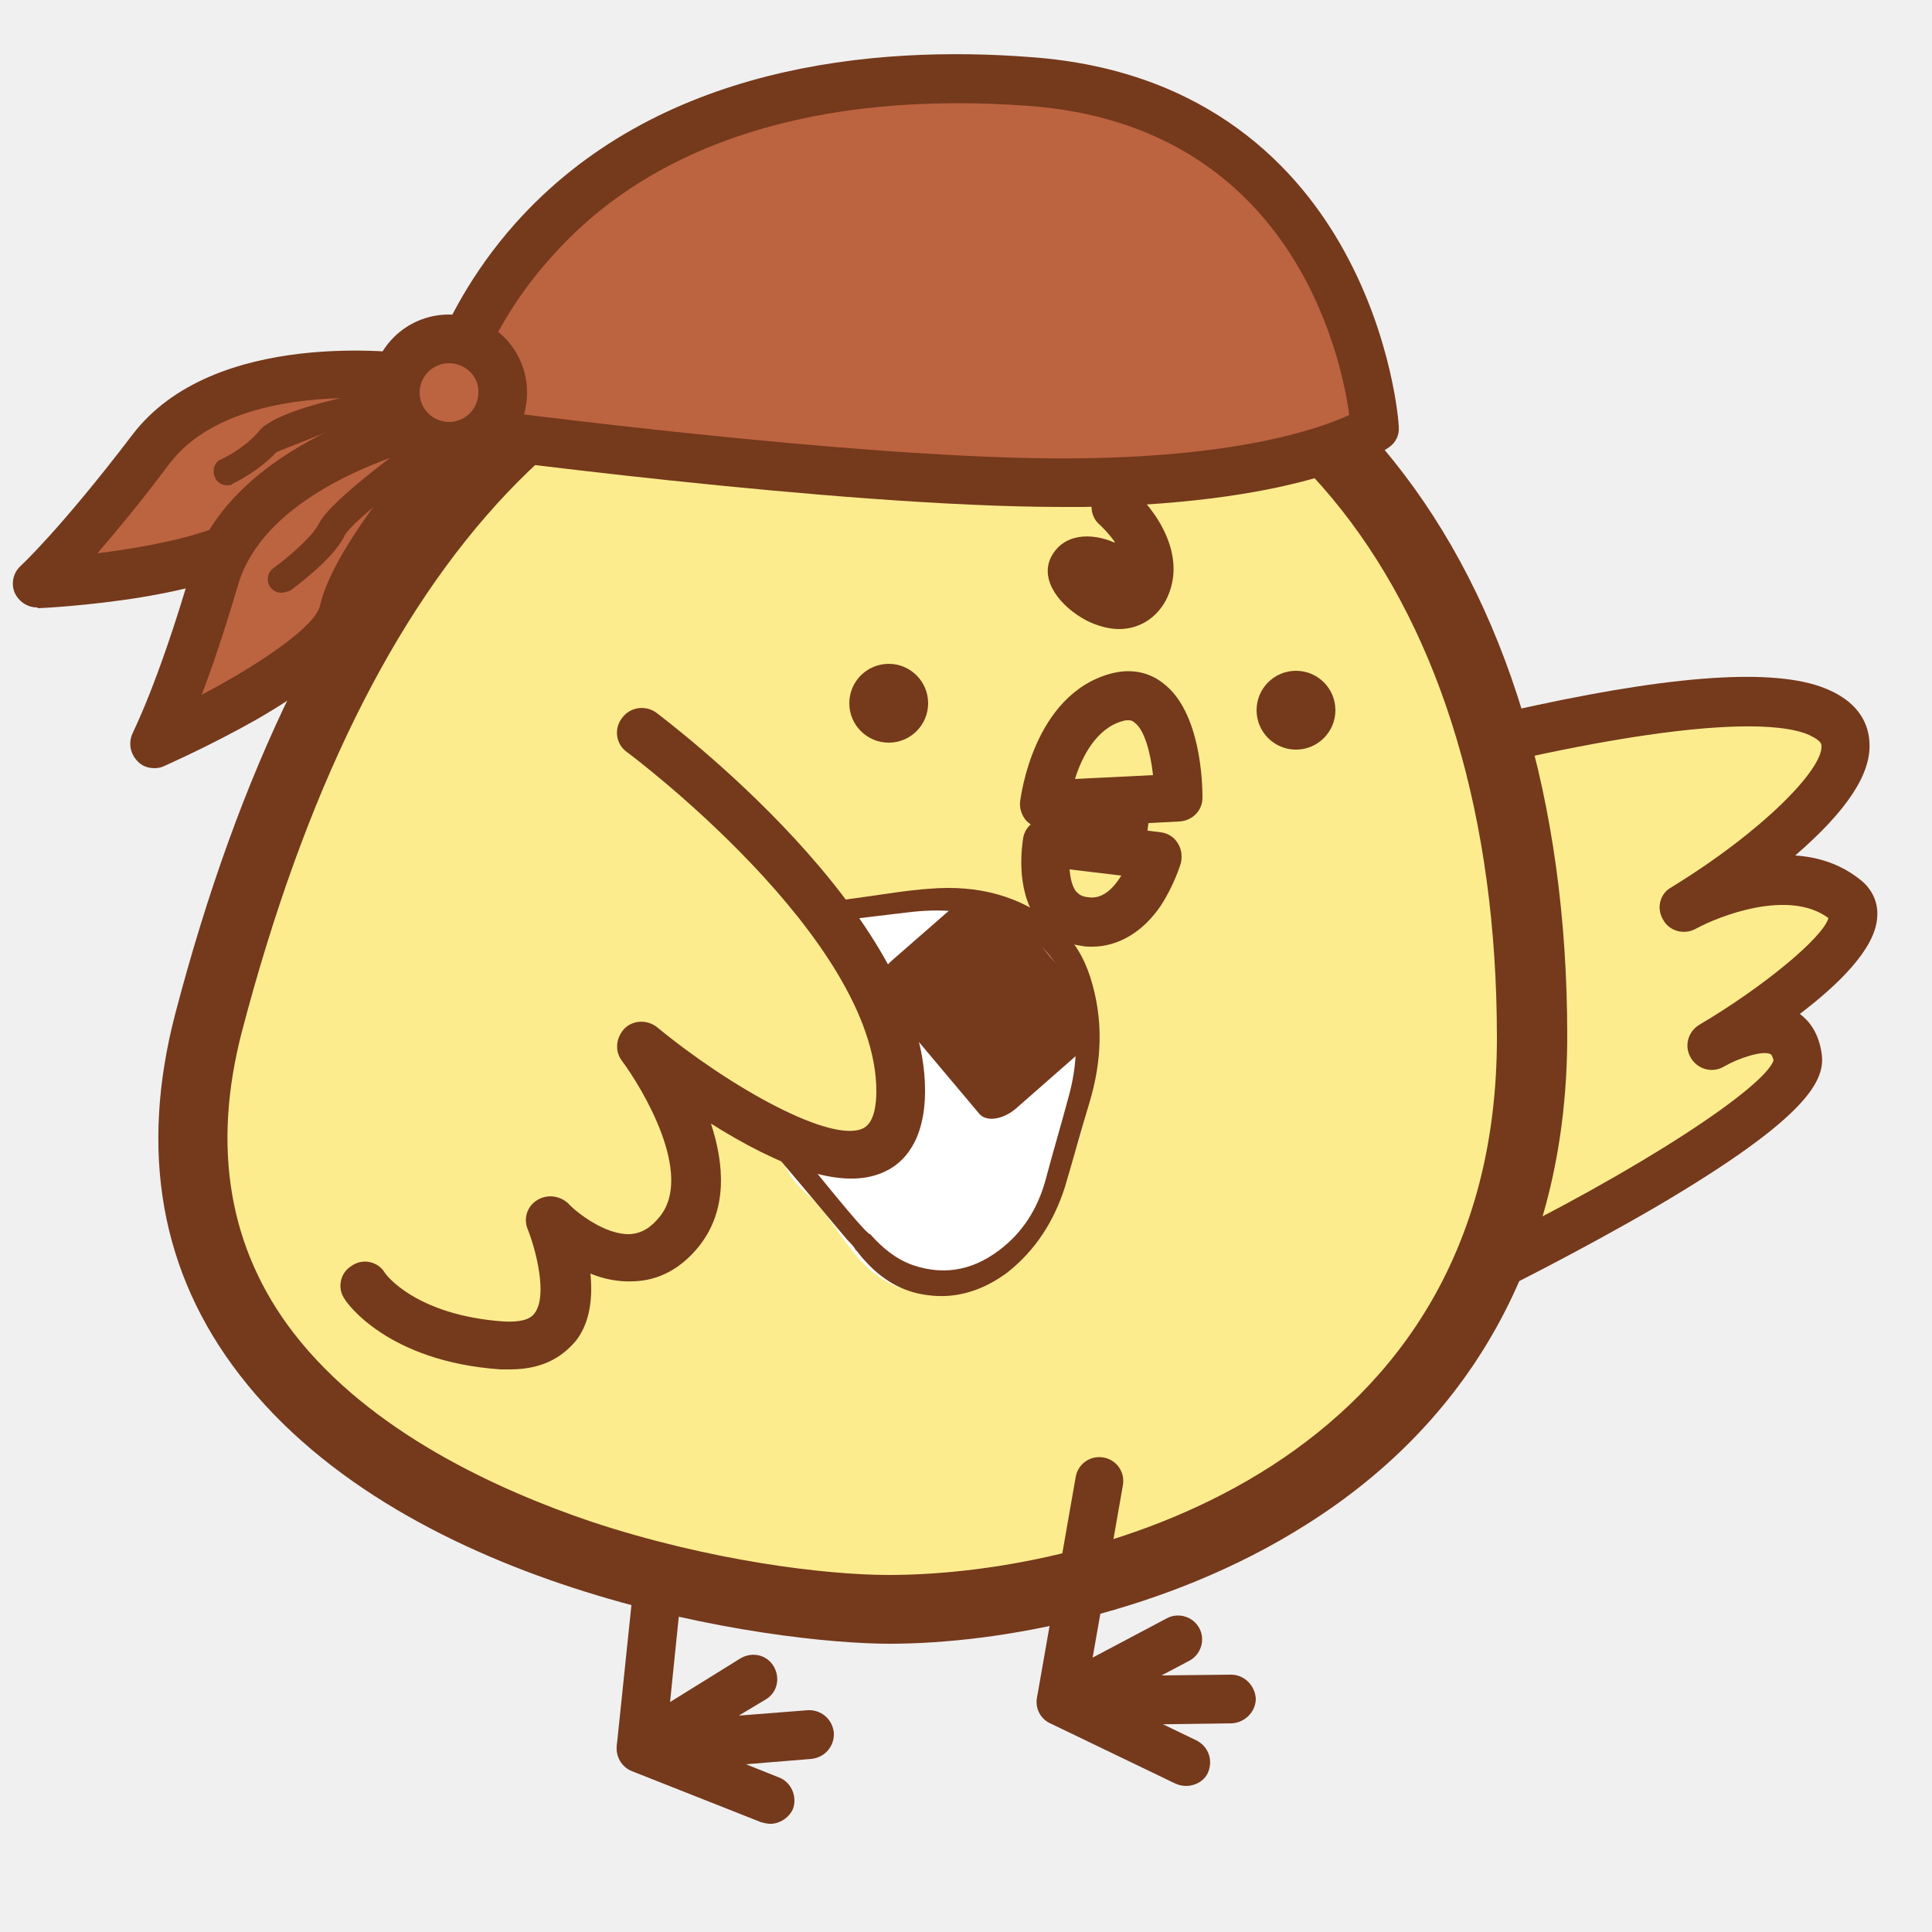
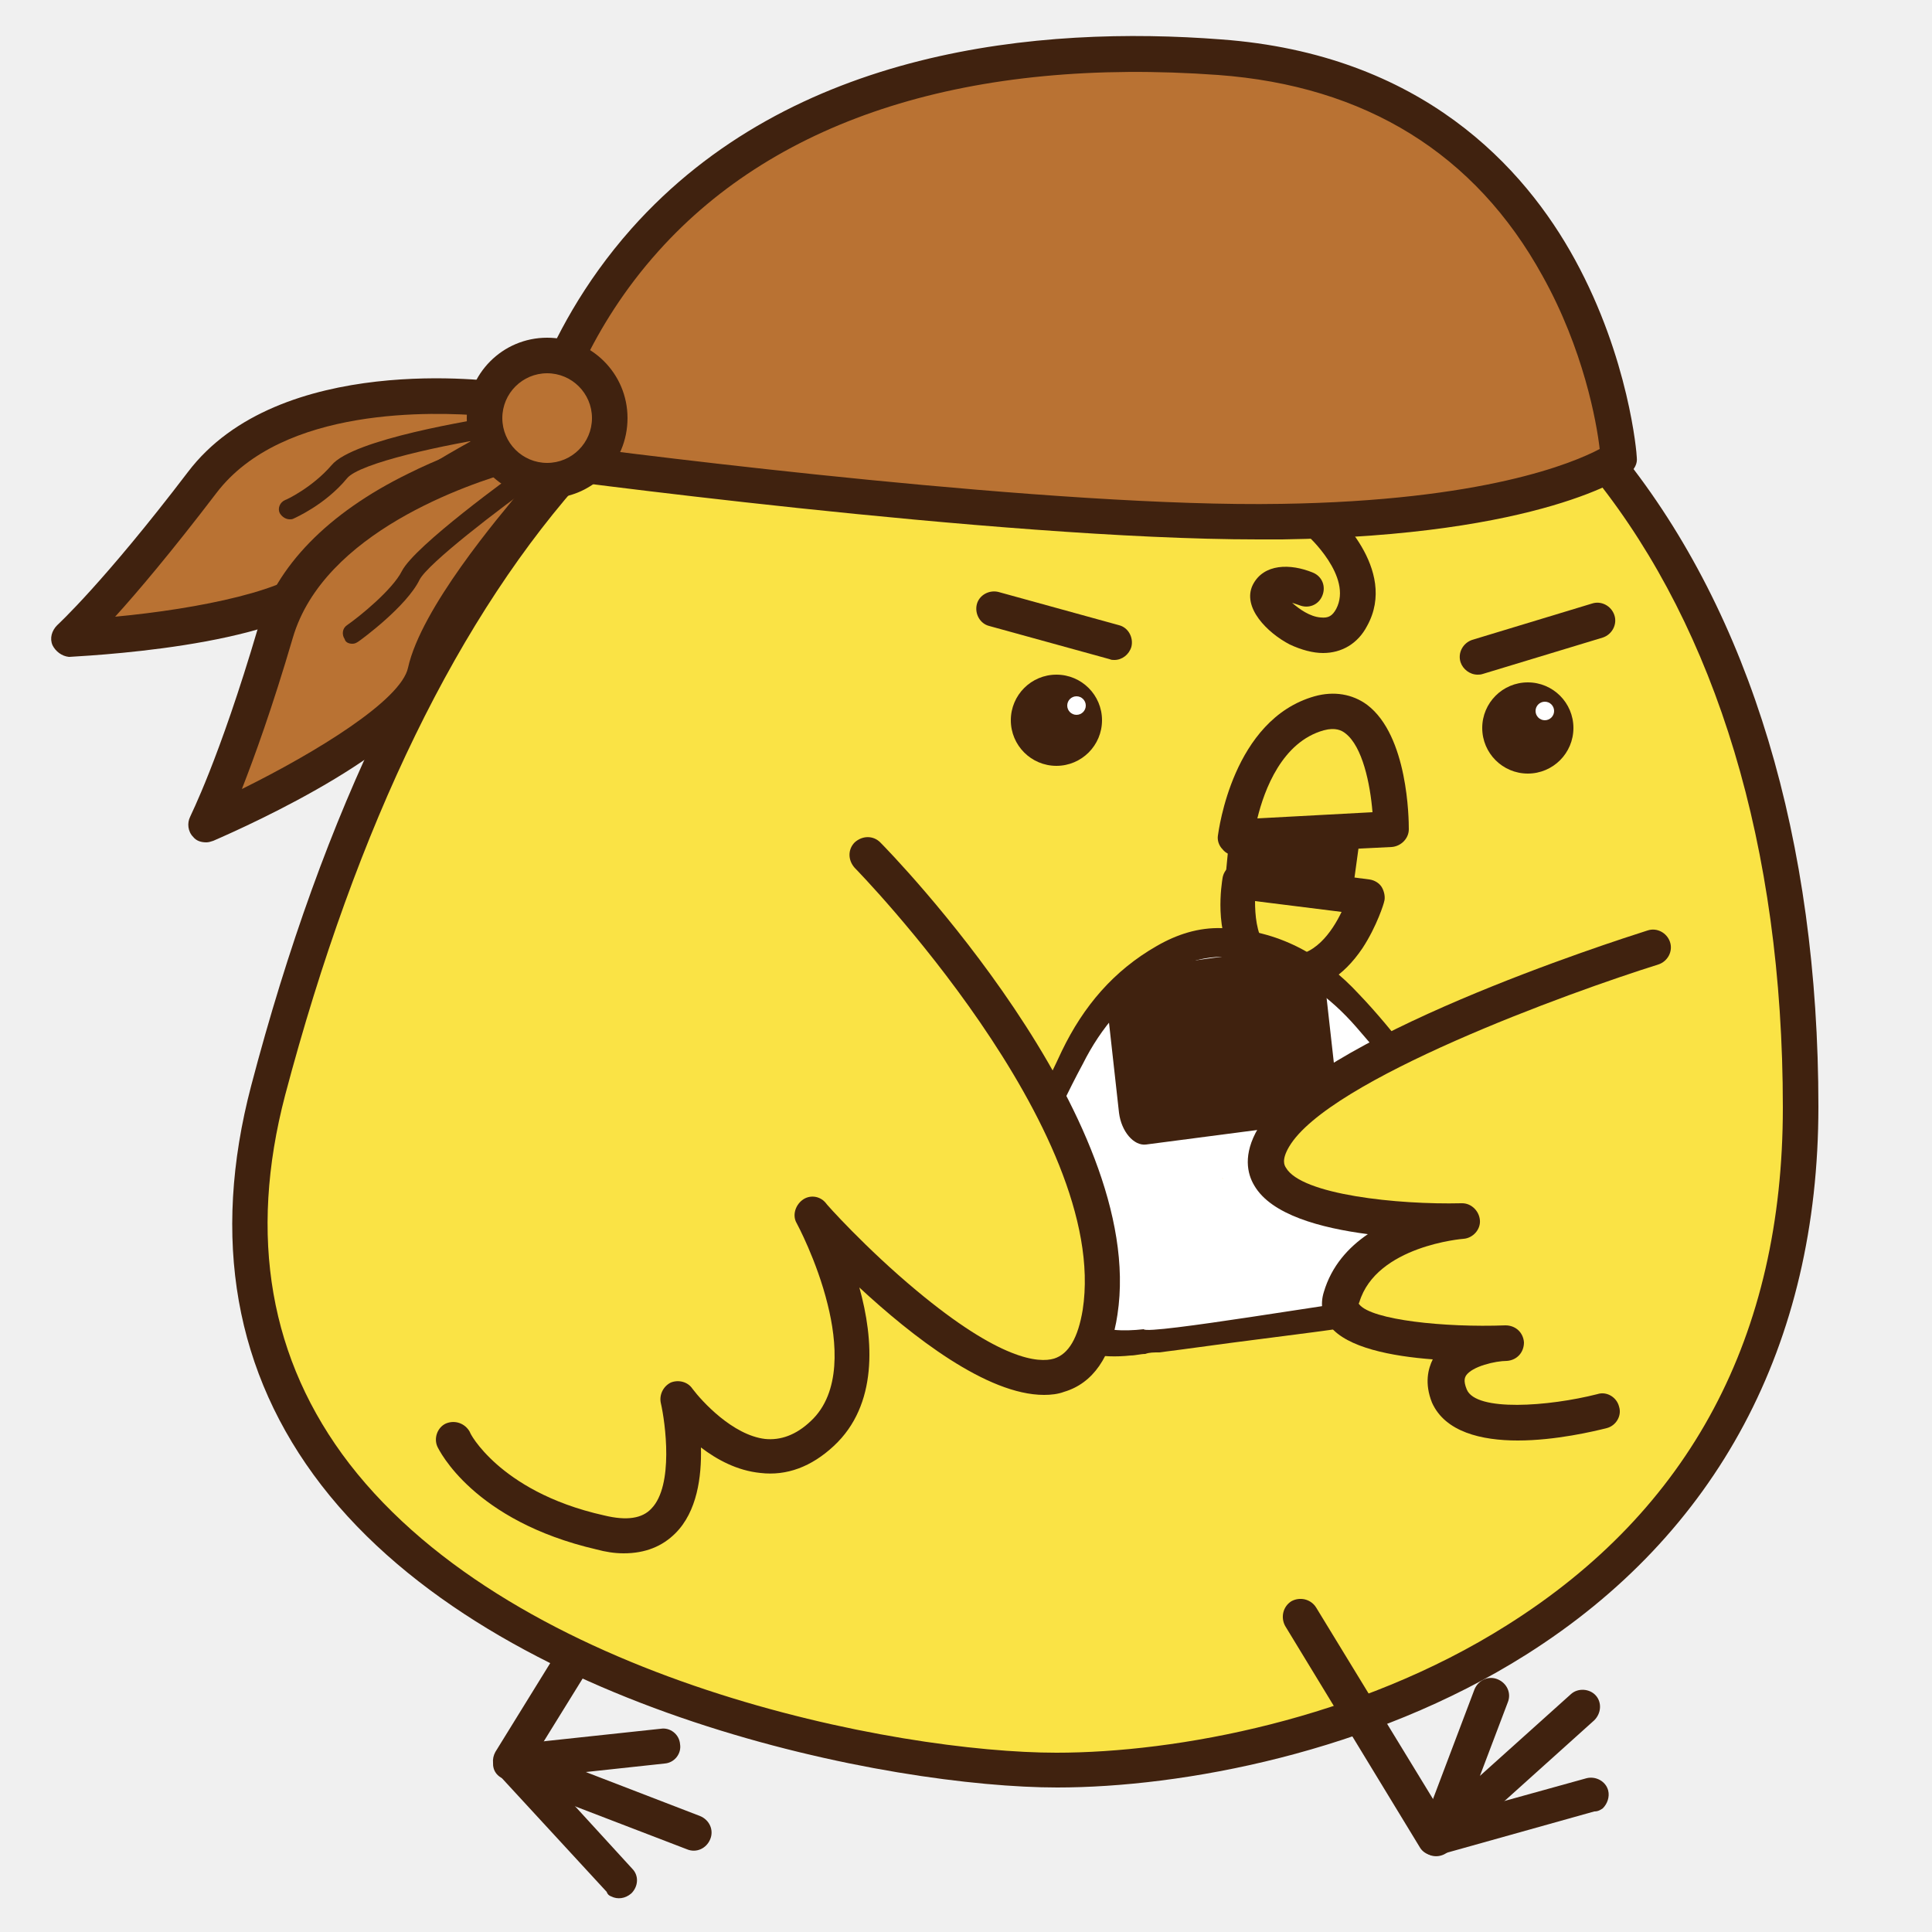
<svg xmlns="http://www.w3.org/2000/svg" version="1.1" id="圖層_1" x="0px" y="0px" viewBox="0 0 250 250" style="enable-background:new 0 0 250 250;" xml:space="preserve">
  <style type="text/css">
- 	.st0{fill:#FCEC8D;}
- 	.st1{fill:#75391C;}
- 	.st2{fill:#BC6340;}
+ 	.st0{fill:none;stroke:#40220F;stroke-width:7;stroke-linecap:round;stroke-linejoin:round;stroke-miterlimit:10;}
+ 	.st1{fill:#FAE345;stroke:#40220F;stroke-width:7;stroke-miterlimit:10;}
+ 	.st2{fill:#40220F;}
	.st3{fill:#FFFFFF;}
+ 	.st4{fill:#FAE345;stroke:#40220F;stroke-width:7;stroke-linecap:round;stroke-linejoin:round;stroke-miterlimit:10;}
+ 	.st5{fill:#B97233;stroke:#40220F;stroke-width:7;stroke-linecap:round;stroke-linejoin:round;stroke-miterlimit:10;}
+ 	.st6{fill:#B97233;stroke:#40220F;stroke-width:4;stroke-linecap:round;stroke-linejoin:round;stroke-miterlimit:10;}
+ 	.st7{fill:#FAE345;}
+ 	.st8{fill:#B97233;}
</style>
  <g>
    <g>
+       <polyline class="st0" points="653.4,327.5 658.6,378.2 629.2,389.9   " />
+       <polyline class="st0" points="620.1,375 658.6,378.2 633.1,362.4   " />
+     </g>
+     <path class="st1" d="M594.1,42.9c83.6,0,135.8,65.6,163.2,169.9c27.4,104.3-109,133.8-155.2,133.8c-46.2,0-146.5-24.7-146.5-130.4   S510.5,42.9,594.1,42.9z" />
+     <g>
+       <polyline class="st0" points="554.1,317.4 563,367.6 534.4,381.4   " />
+       <polyline class="st0" points="524.3,367.1 563,367.6 536.4,353.6   " />
+     </g>
+     <circle class="st2" cx="602.2" cy="139.9" r="9" />
+     <circle class="st2" cx="509.3" cy="141.5" r="9" />
+     <g>
+       <path class="st0" d="M536.2,161.5c0,0,0-26.7,14.2-22.8c14.2,3.9,16.5,24.4,16.5,24.4L536.2,161.5z" />
+       <path class="st0" d="M566.1,171.7l-25.2,3.1c0,0,4.7,16.5,16.5,14.9C569.3,188.2,566.1,171.7,566.1,171.7z" />
+       <polygon class="st2" points="568,162.7 568.9,170.5 543.8,172.9 542.2,161.8   " />
+     </g>
+     <line class="st0" x1="590.7" y1="124.7" x2="614.5" y2="118.1" />
+     <g>
+       <path class="st3" d="M596.4,200c-3.4-3.7-7.6-7.1-12.2-9.5c-0.1,0-0.2-0.1-0.2-0.1c-1.9-3.6-5.5-6.6-10.6-7.6l0,0    c-0.1,0-0.1,0-0.2,0c-0.3-0.1-0.6-0.1-0.9-0.2c-4.6-0.7-9.2-0.3-13.5,1.1c-1.2,0.4-2.4,0.9-3.4,1.5c-7,9.8-15.7,18.2-24.7,26.3    c-0.5,0.5-1,0.9-1.6,1.2c-0.7,1.4-1.6,2.7-2.5,3.9c-3.3,3.9-5.1,8.6-4.5,13.1c-1.8,8.2,1.2,16.9,9.7,22.2c6.4,4,13.1,3,19.7,5.2    c5.6,1.7,9.2,4.9,15.6,4.7c10-0.3,19.9,5.9,30.4,1.2c13.9-6.1,18.1-21.7,13.8-35.4c-0.8-2.7-2.2-5-3.9-6.8    c-0.6-2.4-1.3-4.8-2.2-7.1C603.1,208.9,600.1,204.1,596.4,200z M569.5,230.1C569.2,230.3,569.1,230.4,569.5,230.1L569.5,230.1z" />
+       <path class="st2" d="M609.8,222.6c-2.9-6-6-11.9-8.7-17.8c-4.3-8.8-10.2-15.8-18.7-20.7c-3.9-2.3-8.3-3.7-12.8-3.5    c-11.2,0.4-19.9,5.3-27.1,13.1c-3.5,3.6-6.6,7.7-9.8,11.6c-3.9,4.7-8.1,9.3-10.5,15.2c-2.9,7.1-3.9,14.4-1.5,22    c3,9.2,9.5,14.5,18.9,16c8,1.3,16.1,2.2,24.1,3.3l0,0c6.1,0.8,12.3,1.7,18.4,2.4c1,0,2,0.1,2.7,0.4c1,0,1.9,0.3,2.9,0.4    c5.7,0.6,11.2-0.4,16-3.8c5.4-3.8,8.4-9.3,9.6-15.6C614.5,237.5,613.1,229.9,609.8,222.6z M608.7,241.7    c-1.1,7.8-4.9,13.6-12.3,16.8c-3.7,1.5-7.5,1.7-11.7,1.3c-0.7,1.1-41.5-5.9-41.2-5.4c-4.3-0.6-8-1.8-11.2-4.3    c-7.3-5.7-9.4-13.1-8-21.8c0.9-5.5,3.4-10.1,6.9-14.3c3.9-4.7,7.9-9.3,11.8-13.8c5.2-5.9,11.5-10.5,19-12.7    c6.8-2,13.1-1.2,19.2,2.6c7,4.4,12.1,10.2,15.7,17.5c2.8,5.4,5.4,10.8,8.2,16.2C608.2,229.3,609.6,235.2,608.7,241.7z" />
+       <path class="st2" d="M584.6,223.5l-33.8-4.5c-2.4-0.4-4.1-3.7-3.7-7.6c0,0,3.2-28.5,2.3-20.6c-1,7.9,5.2-6.1,5.3-6.2    c0-0.2,33.8,4.5,33.8,4.5c3.7,7.4,4.1,3.7,3.7,7.6l-2.3,20.6C589.3,221,587,223.8,584.6,223.5z" />
+     </g>
+     <path class="st4" d="M484.6,184.6c0,0,64.5,20.2,74.7,37.4c10.5,17.6-37,16.5-37,16.5s19.5,1.4,23.6,15c3.1,10.5-32.3,9-32.3,9   s14.9,0.7,11,10.5c-3.9,9.7-29.9,3-29.9,3" />
+     <path class="st4" d="M639.3,166.6c0,0-51.6,52.4-45.8,90s56.8-19.4,56.8-19.4s-16.3,30-2,43.1s28.6-7,28.6-7s-7.7,31.7,15.3,26.5   c22.9-5.2,29-18.2,29-18.2" />
+     <g>
+       <path class="st5" d="M711.5,77c0,0,41.9-6.1,58.9,16.3c17,22.4,26.1,30.6,26.1,30.6s-43.7-2.1-50.9-13.1    c-7.2-11.1-34.1-24.8-34.1-24.8L711.5,77z" />
+       <path class="st6" d="M711.4,82c0,0,27.8,4.2,31.8,9.1c4.1,4.9,9.8,7.4,9.8,7.4" />
+       <path class="st5" d="M706.5,86.7c0,0,41.4,9,49.4,36c8,27,13.7,37.8,13.7,37.8s-40.2-17.4-43-30.3S703.3,95,703.3,95L706.5,86.7z" />
+       <path class="st6" d="M704.9,90.9c0,0,22,15.7,24.5,20.6s11.4,11.4,11.4,11.4" />
+       <path class="st5" d="M491.5,88.5c0,0,15.7,11.6,66.4,12.4c50.6,0.8,147.5-12.4,147.5-12.4S691.8,0.4,570.1,9.4    C496.6,14.8,491.5,88.5,491.5,88.5z" />
+       <circle class="st5" cx="702.4" cy="80.5" r="12.3" />
+     </g>
+     <path class="st0" d="M550.5,100.8c0,0-11.4,9.9-6.5,18.9c4.9,9,18-1.6,16.3-4.9c-1.6-3.3-7.4-0.8-7.4-0.8" />
+     <line class="st0" x1="495.7" y1="120.3" x2="519.2" y2="127.4" />
+   </g>
+   <circle class="st3" cx="506" cy="138.5" r="1.5" />
+   <circle class="st3" cx="598.2" cy="136.7" r="1.5" />
+   <g>
+     <g>
      <g>
-         <g>
-           <path class="st0" d="M173,101.4c0,0,49.3-14.9,62.5-9c13.5,6.1-17.5,25.2-17.5,25.2s13.1-7.3,20.9-1c6,4.9-17.3,18.8-17.3,18.8      s9.9-5.8,11.1,1.6c1.2,7.4-40.6,27.8-40.6,27.8" />
-           <path class="st1" d="M192.1,167.9c-1.2,0-2.3-0.6-2.8-1.8c-0.8-1.6-0.1-3.4,1.4-4.2c22-10.7,37.7-21.3,38.8-24.7      c-0.1-0.3-0.2-0.7-0.4-0.8c-1-0.5-4.1,0.5-6,1.6c-1.5,0.9-3.4,0.4-4.3-1.1c-0.9-1.5-0.4-3.4,1.1-4.3c8.3-4.9,16-11.3,16.7-13.8      c-5.1-3.8-14.1-0.3-17.2,1.4c-1.5,0.8-3.4,0.3-4.2-1.2c-0.9-1.5-0.4-3.4,1.1-4.2c11.9-7.3,19.6-15.3,19.4-18.3      c0-0.5-0.6-0.9-1.6-1.4c-2.7-1.2-10.8-2.5-34.2,2.4c-13.7,2.9-26,6.6-26.1,6.6c-1.7,0.5-3.4-0.4-3.9-2.1      c-0.5-1.7,0.4-3.4,2.1-3.9c0.1,0,12.6-3.8,26.6-6.8c19.5-4.2,32-4.8,38.1-2c4.1,1.8,5.1,4.7,5.2,6.7c0.3,4.1-2.9,8.9-9.6,14.7      c3,0.2,5.9,1.1,8.5,3.2c1.5,1.2,2.3,3,2.1,4.9c-0.3,4-5,8.6-10,12.4c1.2,0.9,2.4,2.4,2.8,5c0.6,3.5-1.6,8.3-21.3,19.9      c-10.3,6-20.8,11.2-20.9,11.2C193,167.8,192.6,167.9,192.1,167.9z M229.6,137.2L229.6,137.2L229.6,137.2z" />
-         </g>
-         <g>
-           <path class="st1" d="M99.7,236c-0.4,0-0.8-0.1-1.2-0.2l-16.7-6.6c-1.3-0.5-2.1-1.8-2-3.2l3-28.8c0.2-1.7,1.7-3,3.4-2.8      c1.7,0.2,3,1.7,2.8,3.4l-2.7,26.4l14.5,5.8c1.6,0.6,2.4,2.5,1.8,4.1C102.1,235.2,100.9,236,99.7,236z" />
-           <path class="st1" d="M83,229.3c-1.3,0-2.5-0.9-3-2.1c-0.5-1.4,0.1-2.9,1.3-3.6l14.5-9c1.5-0.9,3.4-0.5,4.3,1      c0.9,1.5,0.5,3.4-1,4.3l-3.5,2.1l8.9-0.7c1.7-0.1,3.2,1.1,3.4,2.9c0.1,1.7-1.1,3.2-2.9,3.4l-21.9,1.8      C83.2,229.3,83.1,229.3,83,229.3z" />
-         </g>
-         <g>
-           <path class="st0" d="M119.6,35.9c-47.4,0-77.1,37.2-92.6,96.4s61.9,75.9,88.1,75.9s83.1-14,83.1-74S167.1,35.9,119.6,35.9z" />
-           <path class="st1" d="M115.1,212.7c-14.9,0-62.2-6.4-84.1-34.8c-10.2-13.2-13-28.9-8.3-46.8c8.2-31.3,20.1-55.6,35.4-72.3      c16.7-18.2,37.4-27.5,61.6-27.5c24.7,0,45.7,9.8,60.6,28.3c14.7,18.3,22.5,44.1,22.5,74.4c0,27.5-11.7,49.4-33.8,63.3      C151,208.7,129.4,212.7,115.1,212.7z M119.6,40.4c-42.4,0-72.1,31.3-88.3,93.1c-3.9,15-1.7,28.1,6.7,39      c9.9,12.8,26.4,20.3,38.5,24.4c15.4,5.1,30.4,6.9,38.5,6.9c27.2,0,78.7-14.5,78.7-69.5C193.7,77.2,164.7,40.4,119.6,40.4z" />
-         </g>
-         <g>
-           <path class="st1" d="M153.5,231.1c-0.5,0-0.9-0.1-1.4-0.3l-16.2-7.8c-1.3-0.6-2-2-1.7-3.4l5-28.5c0.3-1.7,1.9-2.8,3.6-2.5      c1.7,0.3,2.8,1.9,2.5,3.6l-4.6,26.2l14.1,6.8c1.6,0.8,2.2,2.6,1.5,4.2C155.8,230.5,154.6,231.1,153.5,231.1z" />
-           <path class="st1" d="M137.3,223.3c-1.4,0-2.7-1-3-2.4c-0.4-1.4,0.3-2.9,1.6-3.5l15.1-8c1.5-0.8,3.4-0.2,4.2,1.3      c0.8,1.5,0.2,3.4-1.3,4.2l-3.6,1.9l9-0.1c1.7,0,3.1,1.4,3.2,3.1c0,1.7-1.4,3.1-3.1,3.2L137.3,223.3      C137.3,223.3,137.3,223.3,137.3,223.3z" />
-         </g>
-         <circle class="st1" cx="115" cy="91" r="5.1" />
-         <circle class="st1" cx="167.7" cy="91.9" r="5.1" />
-         <g>
-           <path class="st1" d="M135.1,107.2c-0.9,0-1.7-0.4-2.3-1c-0.6-0.7-0.9-1.6-0.8-2.5c0.1-0.6,1.7-13.7,11.6-16.5      c3.2-0.9,5.5,0.1,6.9,1.2c4.9,3.7,5.1,13,5.1,14.8c0,1.7-1.3,3-3,3.1l-17.4,0.9C135.2,107.2,135.1,107.2,135.1,107.2z       M152.5,103.2L152.5,103.2L152.5,103.2z M152.5,103.2L152.5,103.2L152.5,103.2z M146,93.2c-0.2,0-0.4,0-0.7,0.1      c-3.4,0.9-5.3,4.6-6.2,7.5l10.1-0.5c-0.3-2.8-1.1-5.9-2.4-6.8C146.6,93.3,146.4,93.2,146,93.2z" />
-           <path class="st1" d="M141.3,122.5c-0.4,0-0.9,0-1.3-0.1c-2.4-0.3-4.5-1.5-5.8-3.4c-2.9-4-1.9-9.9-1.8-10.6      c0.3-1.6,1.8-2.7,3.5-2.5l14.3,1.8c0.9,0.1,1.7,0.6,2.2,1.4c0.5,0.8,0.6,1.7,0.4,2.6c-0.1,0.3-0.9,2.9-2.6,5.5      C147.9,120.6,144.7,122.5,141.3,122.5z M138.4,112.5c0.1,1.1,0.3,2.1,0.8,2.8c0.3,0.3,0.6,0.7,1.6,0.8c1.9,0.3,3.3-1.2,4.3-2.8      L138.4,112.5z" />
-           <polygon class="st1" points="134.4,103.9 133.9,108.3 148.2,109.7 149,103.4     " />
-         </g>
-         <g>
-           <g>
-             <path class="st2" d="M53,48.8c0,0-23.8-3.5-33.4,9.3S4.8,75.4,4.8,75.4s24.8-1.2,28.9-7.5S53,53.9,53,53.9L53,48.8z" />
-             <path class="st1" d="M4.8,78.6c-1.3,0-2.4-0.8-2.9-1.9c-0.5-1.2-0.2-2.6,0.8-3.5c0,0,5.1-4.7,14.4-16.9       c10.6-14,35.3-10.6,36.4-10.5c1.5,0.2,2.7,1.5,2.7,3.1l0,5.1c0,1.2-0.7,2.3-1.7,2.8c-4,2.1-15.2,8.4-18.2,13       c-1.4,2.2-4.8,5.3-18.1,7.5c-6.8,1.1-13,1.4-13.3,1.4C4.9,78.6,4.8,78.6,4.8,78.6z M45.7,51.5c-7.2,0-18.2,1.3-23.7,8.4       c-3.8,5.1-7,8.9-9.4,11.7c8.8-1.1,16.9-3.1,18.4-5.3c3.7-5.7,14.5-11.9,18.8-14.3l0-0.3C48.8,51.6,47.4,51.5,45.7,51.5z" />
-           </g>
-           <g>
-             <path class="st1" d="M53,51.7c0,0-15.7,2.4-18.1,5.2S29.4,61,29.4,61" />
-             <path class="st1" d="M29.4,62.8c-0.7,0-1.4-0.4-1.6-1.1c-0.4-0.9,0-2,0.9-2.3c0,0,2.9-1.3,4.9-3.7c0.6-0.8,3.9-3.5,19.2-5.8       c1-0.2,1.9,0.5,2,1.5c0.1,1-0.5,1.9-1.5,2c-7.3,1.1-15.8,3.2-17,4.5c-2.6,3.1-6.1,4.6-6.2,4.7C29.9,62.8,29.6,62.8,29.4,62.8z" />
-           </g>
-           <g>
-             <path class="st2" d="M55.8,54.3c0,0-23.5,5.1-28,20.4S20,96.3,20,96.3s22.8-9.9,24.4-17.2c1.6-7.3,13.2-20,13.2-20L55.8,54.3z" />
-             <path class="st1" d="M20,99.4c-0.9,0-1.7-0.3-2.3-1c-0.9-1-1.1-2.4-0.5-3.6c0-0.1,3.2-6.2,7.5-20.9c5-16.9,29.3-22.4,30.4-22.6       c1.5-0.3,3,0.5,3.6,1.9l1.8,4.7c0.4,1.1,0.2,2.4-0.6,3.2c-3.1,3.4-11.2,13.3-12.4,18.6c-0.6,2.5-2.7,6.7-14.3,13.4       c-6,3.4-11.7,5.9-11.9,6C20.9,99.3,20.5,99.4,20,99.4z M53.9,58.1c-5.9,1.8-20,7-23.1,17.6c-1.8,6.1-3.4,10.8-4.7,14.2       c7.8-4.1,14.7-8.9,15.3-11.5c1.5-6.6,9.4-16.2,12.6-20L53.9,58.1z" />
-           </g>
-           <g>
-             <path class="st1" d="M56.7,56.8c0,0-12.5,8.9-13.9,11.7c-1.4,2.8-6.5,6.5-6.5,6.5" />
-             <path class="st1" d="M36.4,76.7c-0.6,0-1.1-0.3-1.4-0.7c-0.6-0.8-0.4-1.9,0.4-2.5c1.8-1.3,5.1-4.1,5.9-5.8       c1.5-3,11.4-10.2,14.5-12.3c0.8-0.6,1.9-0.4,2.5,0.4c0.6,0.8,0.4,1.9-0.4,2.5c-5.8,4.1-12.6,9.5-13.3,11       c-1.5,3.1-6.5,6.7-7,7.1C37.1,76.6,36.7,76.7,36.4,76.7z" />
-           </g>
-           <g>
-             <path class="st2" d="M177.9,55.4c0,0-8.9,6.6-37.7,7c-28.7,0.5-83.7-7-83.7-7s7.7-50,76.7-44.9C175,13.6,177.9,55.4,177.9,55.4       z" />
-             <path class="st1" d="M137.5,65.6c-29.2,0-79.2-6.8-81.4-7.1c-0.8-0.1-1.6-0.6-2.1-1.2c-0.5-0.7-0.7-1.5-0.6-2.3       c0.1-0.5,2.2-13.6,13.2-26C84.9,8.4,113.1,5.8,133.5,7.4c23,1.7,34.7,14.6,40.5,25.2c6.2,11.3,7,22.1,7,22.6       c0.1,1.1-0.4,2.1-1.3,2.7c-0.4,0.3-10.1,7.2-39.5,7.7C139.4,65.6,138.4,65.6,137.5,65.6z M60.4,52.7c12.4,1.6,55.7,7,79.8,6.6       c20.9-0.3,30.9-4,34.4-5.6c-1.1-8-7.6-37.5-41.5-40c-27.2-2-48.6,4.7-61.7,19.5C64.6,40.7,61.6,48.5,60.4,52.7z" />
-           </g>
-           <g>
-             <circle class="st2" cx="58.1" cy="50.8" r="7" />
-             <path class="st1" d="M58.1,60.9c-5.6,0-10.1-4.5-10.1-10.1s4.5-10.1,10.1-10.1c5.6,0,10.1,4.5,10.1,10.1S63.7,60.9,58.1,60.9z        M58.1,47c-2.1,0-3.8,1.7-3.8,3.8c0,2.1,1.7,3.8,3.8,3.8c2.1,0,3.8-1.7,3.8-3.8C62,48.7,60.2,47,58.1,47z" />
-           </g>
-         </g>
-         <path class="st1" d="M144.8,81.4c-1.3,0-2.8-0.4-4.2-1.1c-3.4-1.8-6.1-5.2-4.6-8.2c1.6-3.1,5.2-3.2,8.2-1.9c0,0,0.1,0,0.1,0     c-0.9-1.3-1.9-2.2-2-2.3c-1.3-1.1-1.4-3.1-0.3-4.4c1.1-1.3,3.1-1.4,4.4-0.3c3.1,2.7,7.5,8.8,4.4,14.6     C149.5,80.1,147.3,81.4,144.8,81.4z" />
+         <path class="st2" d="M79.1,245.4c0.8,0.4,1.8,0.3,2.6-0.4c0.9-0.9,1-2.3,0.1-3.2l-12.9-14.1l16.7-27c0.7-1.1,0.3-2.5-0.7-3.2     c-1.1-0.7-2.5-0.3-3.2,0.7l-17.6,28.5c-0.5,0.9-0.4,2,0.3,2.8l14.1,15.3C78.6,245.1,78.8,245.3,79.1,245.4z" />
+       </g>
+       <g>
+         <path class="st2" d="M65,230.1c0.1,0,0.1,0.1,0.2,0.1l23.7,9.1c1.2,0.5,2.5-0.1,3-1.3c0.5-1.2-0.1-2.5-1.3-3l-14.8-5.7l10.2-1.1     c1.3-0.1,2.2-1.3,2-2.5c-0.1-1.3-1.3-2.2-2.5-2l-19.6,2.1c-1.1,0.1-1.9,0.9-2,2C63.6,228.7,64.1,229.7,65,230.1z" />
      </g>
    </g>
    <g>
-       <path class="st3" d="M104.4,135.6c2.8-0.3,5.3-0.8,7.9-1.7c2-0.7,4.2-2,6.4-2c1.8,0-0.6-0.4,0.2,0c1.1,0.5,2,1.9,3.1,2.6    c2.3,1.4,5.3,1.4,6.6,1.6c-1.3-0.7-2.5-1.5-3.8-2.2c0.2,0.2,0.4,0.4,0.6,0.6c8.2,7.4,18.9-3.7,12-12c-1.7-2.1-3.8-3.7-6.2-4.8    c-6.6-3.1-14.3,2-12.5,9.6c1.1,4.5,5.3,7.5,4.9,12.5c-0.2,2.2-1.2,3.7-2.3,5.5c-1.8,3-2.9,5.8-2.9,9.3c0.1,9.7,13.8,11.4,16.7,2.3    c0.1-0.3,0.2-0.7,0.3-1c-0.7,1.3-1.5,2.5-2.2,3.8c0,0-0.1,0.1-0.1,0.1c-3.9-3.9-7.8-7.8-11.6-11.6c-0.2,0.4-1.2,2-1.2,2.2    c0.1,0.9-2.2-1.8,0.7,0.1c0.2,0.1,2.7-0.5,2.2,0.7c0.1-0.3-1.3-2-1.4-2.2c-1-1.7-2.1-3.4-3.4-4.9c-1.3-1.4-2.9-2.4-4.1-3.8    c0.7,1.3,1.5,2.5,2.2,3.8c-1.1-3-1.9-5.7-3.8-8.3c-0.8-1.1-1.7-2.4-2.7-3.3c-1.3-1.1-0.1-1.1-0.6,0.2c-0.7,1.3-1.5,2.5-2.2,3.8    c-1,1.1-3.6,0.3-1,1c1.1,0.3,2.3,0.4,3.4,0.5c1.1,0.2,2.1,0.3,3.2,0.5c0.2,0,3.9,0.9,2.8,0.3c-1-1-2-2-3-3    c-1.3-2.5-0.3,0.6-0.3,1.8c0.1,1.4,0.1,2.7,0.1,4.1c0.4-1.4,0.8-2.9,1.2-4.3c-0.1,0.3-0.3,0.6-0.4,0.9c1-1,2-2,3-3    c-0.3,0.1-0.5,0.3-0.8,0.4c1.4-0.4,2.9-0.8,4.3-1.2c-0.3,0-0.6-0.1-0.9-0.1c1.4,0.4,2.9,0.8,4.3,1.2c-0.4,0-0.8-0.2-1-0.5    c-1.6-1.9-1.8-0.8-0.4,3.3c-1,1-2,2-3,3c-0.9,0.6-2.2-0.1,0,0.5c1.1,0.3,2.4,0.3,3.5,0.3c10.9,0,11-17,0-17c-4,0-7.4-1.1-11.1,1    c-4.1,2.2-6.2,6.6-5.9,11.2c0.4,7.4,9.2,16.1,17,13.9c4.9-1.3,7.3-5.7,7.5-10.5c0.1-3.9,0.1-9.2-1.8-12.8    c-1.8-3.5-4.9-4.9-8.6-5.5c-4.2-0.7-8.7-1.7-13-1.9c-8.9-0.4-15.8,6.8-13.3,15.7c1.2,4.2,4.4,6.4,6.4,9.9c1.7,2.9,2,5.7,4.8,8.1    c4.4,3.8,6.2,10.3,12.5,12.4c8.3,2.8,16.2-2.2,19.7-9.7c3.7-7.8-3.7-15.5-11.6-11.6c-3,1.5-4.8,4.1-5.8,7.3    c5.6,0.8,11.1,1.5,16.7,2.3c0,1.2,1-1.3,1.4-1.9c0.8-1.4,1.5-2.9,2.1-4.4c1.1-3,1.7-6.2,1.7-9.4c0-2.9-0.5-6-1.5-8.8    c-0.6-1.5-1.2-3-2-4.4c-0.5-0.9-1.7-1.9-1.9-2.9c-4.2,3.2-8.3,6.4-12.5,9.6c1.5,0.7,1.7,0.9,2.8,2.2c4-4,8-8,12-12    c-1.5-1.4-2.8-2.3-4.8-2.8c-0.9-0.1-1.8-0.2-2.7-0.4c-1.4,0-1.4,0.1-0.1,0.3c1.3,0.5,1.3,0.3,0.1-0.6c-0.9-0.7-1.8-1.4-2.8-2    c-1.3-0.8-2.9-1.3-4.4-1.6c-3.2-0.7-6.6-0.5-9.7,0.3c-2.9,0.7-5.8,2.6-8.8,3c-4.6,0.6-8.5,3.5-8.5,8.5    C95.9,131.3,99.8,136.2,104.4,135.6L104.4,135.6z" />
-       <path class="st1" d="M137.8,153.6c1.1-3.7,2.1-7.4,3.2-11c1.6-5.4,1.8-10.7,0.1-16.1c-0.8-2.5-2.1-4.8-4.1-6.5    c-4.9-4.2-10.6-5.5-16.7-5c-2.9,0.2-5.8,0.7-8.7,1.1c-3.5,0.5-7.1,0.8-10.4,2.4c-4,1.9-7.3,4.6-9.2,8.8c-2.3,5.1-1.6,9.9,1.8,14.2    c2.9,3.7,6,7.2,9,10.8c0,0,0,0,0,0c2.3,2.7,4.6,5.5,6.9,8.2c0.4,0.4,0.8,0.8,1,1.2c0.4,0.4,0.7,0.9,1.1,1.3    c2.2,2.5,4.9,4.2,8.3,4.6c3.8,0.5,7.2-0.7,10.2-2.9C134,161.8,136.4,158,137.8,153.6z M129.9,161.3c-3.5,2.9-7.4,3.9-11.8,2.4    c-2.2-0.8-3.9-2.2-5.5-4c-0.7,0.2-15.4-18.7-15.5-18.4c-1.6-1.9-2.7-3.9-3.1-6.2c-0.9-5.3,1.1-9.3,5.1-12.4c2.5-2,5.4-3,8.5-3.4    c3.5-0.5,7-0.9,10.4-1.3c4.5-0.5,9,0,13.1,2c3.7,1.8,6.1,4.6,7.2,8.6c1.3,4.6,1.2,9.1-0.1,13.6c-0.9,3.4-1.9,6.7-2.8,10.1    C134.5,155.8,132.8,158.9,129.9,161.3z" />
-       <path class="st1" d="M126.7,144.1L114,129c-0.9-1.1-0.3-3.2,1.4-4.7c0,0,12.5-10.9,9-7.9c-3.5,3,4.6-0.6,4.7-0.6    c0.1-0.1,12.7,15.1,12.7,15.1c-1.3,4.6,0.3,3.2-1.4,4.7l-9,7.9C129.7,144.9,127.6,145.2,126.7,144.1z" />
-       <path class="st1" d="M118.5,125.6c-0.3,0.6-0.5,1.1-0.8,1.7c-0.3,0.7-0.2,1.5,0.5,1.8c0.6,0.3,1.5,0.2,1.8-0.5    c0.3-0.6,0.5-1.1,0.8-1.7c0.3-0.7,0.2-1.5-0.5-1.8C119.8,124.8,118.9,125,118.5,125.6L118.5,125.6z" />
+       <path class="st7" d="M142,29.4c-55,0-89.2,43.1-107.3,111.7s71.7,87.9,102,87.9s96.3-16.3,96.3-85.7S197,29.4,142,29.4z" />
+       <path class="st2" d="M41.6,192.2c-11.2-14.5-14.3-31.9-9.1-51.7c9.4-35.8,23-63.6,40.3-82.5c18.7-20.5,42-30.9,69.2-30.9    c27.8,0,51.2,11,67.9,31.7c16.6,20.7,25.4,49.9,25.4,84.4c0,30.8-13.1,55.3-37.8,70.9c-20.1,12.7-44.6,17.2-60.7,17.2    C115.5,231.3,64.4,221.7,41.6,192.2z M76.2,61.1c-16.8,18.4-30,45.5-39.3,80.6c-4.8,18.3-2,34.3,8.3,47.7    c21.8,28.2,71,37.4,91.5,37.4c15.5,0,39-4.3,58.3-16.5c23.7-14.9,35.7-37.4,35.7-67c0-67.8-34.8-111.6-88.7-111.6    C116.2,31.7,94.1,41.6,76.2,61.1z" />
    </g>
    <g>
-       <path class="st0" d="M83,94.7c0,0,33.5,24.8,33.6,46.4c0,21.6-33.5-5.9-33.5-5.9s11.8,15.4,4.9,24c-6.9,8.6-16.6-1.4-16.6-1.4    s7.1,17.1-6.2,16.2s-17.8-7.7-17.8-7.7" />
-       <path class="st1" d="M66,177.2c-0.4,0-0.8,0-1.2,0c-14.7-1-20-8.7-20.2-9.1c-1-1.4-0.6-3.4,0.9-4.3c1.4-1,3.4-0.6,4.3,0.9    c0.1,0.2,4,5.5,15.4,6.3c2,0.1,3.4-0.2,4-1.1c1.7-2.3,0.1-8.3-0.9-10.8c-0.6-1.4-0.1-3,1.2-3.8c1.3-0.8,2.9-0.6,4,0.4    c1.1,1.2,4.8,4.1,8,4c1.5-0.1,2.7-0.8,3.9-2.3c4.4-5.5-2.3-16.6-4.9-20.1c-1-1.3-0.8-3,0.3-4.2c1.1-1.1,2.9-1.2,4.2-0.2    c9.6,7.9,22.6,15.1,26.7,13.1c1.4-0.7,1.7-3,1.7-4.8c0-19.8-32-43.7-32.3-43.9c-1.4-1-1.7-3-0.6-4.4c1-1.4,3-1.7,4.4-0.7    c1.4,1.1,34.8,26.1,34.8,48.9c0,6.6-2.8,9.4-5.2,10.5c-4.6,2.2-11.6,0.4-21.2-5.4c-0.5-0.3-0.9-0.6-1.3-0.8    c1.7,5.2,2.2,11.1-1.5,15.8c-2.3,2.9-5.2,4.5-8.5,4.6c-2,0.1-3.9-0.3-5.6-1c0.3,3,0,6.2-1.8,8.6C73.1,175.2,70.7,177.2,66,177.2z" />
+       <g>
+         <path class="st2" d="M207.4,234c0.6-0.6,0.9-1.5,0.7-2.3c-0.3-1.2-1.6-1.9-2.8-1.6l-18.4,5.1L170.3,208c-0.7-1.1-2.1-1.4-3.2-0.8     c-1.1,0.7-1.4,2.1-0.8,3.2l17.4,28.6c0.5,0.9,1.6,1.3,2.6,1l20-5.6C206.8,234.4,207.1,234.2,207.4,234z" />
+       </g>
+       <g>
+         <path class="st2" d="M187.4,239.6C187.4,239.6,187.4,239.6,187.4,239.6l18.9-17c0.9-0.9,1-2.3,0.2-3.2c-0.8-0.9-2.3-1-3.2-0.2     c0,0,0,0,0,0l-11.8,10.6l3.6-9.5c0.5-1.2-0.1-2.5-1.3-3c-1.2-0.5-2.5,0.1-3,1.3l-7,18.5c-0.4,1,0,2.1,0.8,2.7     C185.4,240.4,186.6,240.3,187.4,239.6z" />
+       </g>
    </g>
+     <g>
+       <circle class="st2" cx="136.7" cy="93.2" r="5.9" />
+     </g>
+     <g>
+       <circle class="st2" cx="197.7" cy="94.2" r="5.9" />
+     </g>
+     <g>
+       <g>
+         <path class="st2" d="M158.2,109.9c-0.5-0.5-0.7-1.2-0.6-1.8c0.1-0.6,1.9-15,12.5-18c2.5-0.7,4.9-0.3,6.8,1.1     c5.3,4,5.4,14.8,5.4,16.1c0,1.2-1,2.2-2.2,2.3l-20.2,1c0,0-0.1,0-0.1,0C159.2,110.7,158.6,110.4,158.2,109.9z M174.1,94.9     c-0.5-0.4-1.3-0.8-2.8-0.4c-5.4,1.5-7.7,7.7-8.6,11.4l14.9-0.8C177.3,101.4,176.3,96.6,174.1,94.9z" />
+       </g>
+       <g>
+         <path class="st2" d="M165.8,128.2c-2.5-0.3-4.5-1.5-5.8-3.4c-3-4.2-1.9-10.5-1.8-11.2c0.2-1.2,1.3-2,2.5-1.9l16.5,2.1     c0.7,0.1,1.3,0.5,1.6,1s0.5,1.3,0.3,1.9c0,0.1-0.9,3.1-2.8,6c-2.5,3.7-5.6,5.6-9.2,5.6C166.7,128.3,166.2,128.3,165.8,128.2z      M162.4,116.6c0,1.8,0.2,4.1,1.2,5.5c0.6,0.9,1.5,1.4,2.7,1.5c3.7,0.5,6.1-3.1,7.3-5.6L162.4,116.6z" />
+       </g>
+       <g>
+         <polygon class="st2" points="159.1,108.1 158.6,113.3 175.1,114.8 176.1,107.5    " />
+       </g>
+     </g>
+     <g>
+       <path class="st2" d="M144.2,85.4c1,0,1.9-0.7,2.2-1.7c0.3-1.2-0.4-2.5-1.6-2.8l-15.6-4.3c-1.2-0.3-2.5,0.4-2.8,1.6    s0.4,2.5,1.6,2.8l15.6,4.3C143.8,85.4,144,85.4,144.2,85.4z" />
+     </g>
+     <g>
+       <g>
+         <path class="st3" d="M134.7,141.8c-0.6,1.5-1.1,3.1-1.5,4.7c-1.1,1.2-2,2.6-2.6,4.4c-2.8,9,0,19.2,9.1,23.2     c6.9,3.1,13.4-1,20-0.8c4.2,0.1,6.6-2,10.2-3.1c4.4-1.4,8.7-0.8,13-3.4c5.6-3.5,7.6-9.2,6.4-14.6c0.4-3-0.8-6.1-3-8.6     c-0.6-0.8-1.2-1.6-1.7-2.6c-0.4-0.2-0.7-0.5-1-0.8c-5.9-5.4-11.6-10.8-16.2-17.3c-0.7-0.4-1.4-0.7-2.2-1     c-2.9-0.9-5.8-1.2-8.9-0.7c-0.2,0-0.4,0.1-0.6,0.1c0,0-0.1,0-0.1,0l0,0c-3.4,0.7-5.7,2.6-6.9,5c-0.1,0-0.1,0-0.2,0.1     c-3,1.6-5.8,3.8-8,6.2C138,135.3,136.1,138.5,134.7,141.8z M158.1,152.4C158.4,152.6,158.3,152.6,158.1,152.4L158.1,152.4z" />
+       </g>
+       <g>
+         <path class="st2" d="M129.5,162.6c0.8,4.1,2.8,7.8,6.3,10.3c3.2,2.3,6.7,2.9,10.5,2.5c0.6,0,1.3-0.2,1.9-0.2     c0.5-0.2,1.1-0.2,1.8-0.2c4-0.5,8.1-1.1,12.1-1.6l0,0c5.3-0.7,10.6-1.3,15.8-2.2c6.1-1,10.4-4.5,12.4-10.5c1.6-5,0.9-9.8-1-14.4     c-1.5-3.9-4.3-6.9-6.9-10c-2.1-2.6-4.2-5.2-6.5-7.6c-4.7-5.1-10.5-8.4-17.8-8.6c-3-0.1-5.8,0.8-8.4,2.3     c-5.6,3.2-9.5,7.8-12.3,13.6c-1.8,3.9-3.8,7.7-5.7,11.7C129.5,152.3,128.6,157.3,129.5,162.6z M134.7,148.3     c1.9-3.5,3.5-7.1,5.4-10.6c2.4-4.8,5.7-8.6,10.3-11.5c4-2.5,8.1-3,12.6-1.7c5,1.5,9.1,4.5,12.5,8.4c2.5,2.9,5.2,6,7.7,9.1     c2.3,2.7,4,5.8,4.5,9.4c1,5.7-0.4,10.6-5.2,14.3c-2.1,1.6-4.6,2.5-7.4,2.8c0.1-0.3-26.7,4.3-27.1,3.5c-2.7,0.3-5.2,0.2-7.7-0.9     c-4.8-2.1-7.3-5.9-8.1-11.1C131.8,155.8,132.8,151.9,134.7,148.3z" />
+       </g>
+       <g>
+         <path class="st2" d="M144.8,144l-1.5-13.5c-0.3-2.6,0-0.2,2.4-5c0,0,22.2-3.1,22.2-2.9c0.1,0.1,4.1,9.3,3.5,4.1     c-0.6-5.2,1.5,13.5,1.5,13.5c0.3,2.6-0.8,4.8-2.4,5l-22.2,2.9C146.7,148.3,145.1,146.4,144.8,144z" />
+       </g>
+     </g>
+     <g>
+       <path class="st7" d="M214,122.5c0,0-42.4,13.3-49.1,24.6c-6.9,11.6,24.3,10.8,24.3,10.8s-12.8,0.9-15.5,9.8    c-2.1,6.9,21.2,5.9,21.2,5.9s-9.8,0.5-7.2,6.9c2.6,6.4,19.6,2,19.6,2" />
+       <path class="st2" d="M196.4,186.4c4.9,0,9.9-1.2,11.5-1.6c1.2-0.3,2-1.6,1.6-2.8c-0.3-1.2-1.6-2-2.8-1.6    c-6.3,1.6-15.7,2.3-16.9-0.6c-0.5-1.2-0.2-1.6-0.1-1.8c0.8-1.2,3.8-1.9,5.3-1.9c1.3-0.1,2.2-1.1,2.2-2.4c-0.1-1.3-1.1-2.2-2.4-2.2    c-7.9,0.3-17.3-0.7-18.9-2.7c-0.1-0.1-0.1-0.1,0-0.3c2.2-7.3,13.4-8.2,13.5-8.2c1.2-0.1,2.2-1.2,2.1-2.4c-0.1-1.2-1.1-2.2-2.3-2.2    c0,0,0,0-0.1,0c-8.2,0.2-20.7-1.1-22.7-4.6c-0.2-0.3-0.6-1,0.4-2.7c5.1-8.7,36.3-20,47.8-23.6c1.2-0.4,1.9-1.7,1.5-2.9    c-0.4-1.2-1.7-1.9-2.9-1.5c-4.4,1.4-43.4,13.9-50.4,25.6c-2,3.4-1.4,5.9-0.5,7.4c2.2,3.8,8.6,5.5,14.7,6.3    c-2.5,1.7-4.7,4.1-5.7,7.5c-0.5,1.6-0.2,3.2,0.8,4.4c2.2,2.8,8,3.9,13.3,4.3c-0.6,1.2-1.1,3.1-0.1,5.6    C187,185.3,191.7,186.4,196.4,186.4z" />
+     </g>
+     <g>
+       <path class="st7" d="M112.3,110.7c0,0,33.9,34.4,30.1,59.1s-37.3-12.7-37.3-12.7s10.7,19.7,1.3,28.3c-9.4,8.6-18.8-4.6-18.8-4.6    s5,20.9-10,17.4s-19-12-19-12" />
+       <path class="st2" d="M80.7,201c2.8,0,5-0.9,6.7-2.6c2.8-2.8,3.4-7.3,3.3-11.1c2.1,1.6,4.7,3,7.7,3.3c3.4,0.4,6.6-0.8,9.5-3.5    c5.7-5.3,5.2-13.7,3.3-20.5c6.8,6.3,16.5,13.9,23.9,13.9c0.9,0,1.8-0.1,2.6-0.4c3.7-1.1,6.1-4.5,6.9-10    c3.9-25.6-29.3-59.7-30.7-61.1c-0.9-0.9-2.3-0.9-3.3,0c-0.9,0.9-0.9,2.3,0,3.3c0.3,0.3,33.1,33.9,29.5,57.2    c-0.6,3.6-1.8,5.7-3.7,6.3c-2,0.6-7,0.2-17.8-8.8c-6.5-5.4-11.8-11.3-11.8-11.4c-0.8-0.9-2.1-1-3-0.3s-1.3,2-0.7,3    c0,0,2.6,4.8,4,10.5c1.2,4.8,1.8,11.4-2.2,15.1c-1.9,1.8-3.9,2.5-5.9,2.3c-4.2-0.5-8.2-4.9-9.4-6.5c-0.6-0.9-1.8-1.2-2.8-0.8    c-1,0.5-1.5,1.6-1.3,2.6c0.6,2.6,1.7,10.7-1.2,13.7c-1.2,1.3-3.2,1.6-6.1,0.9c-7.2-1.6-11.5-4.5-13.9-6.6    c-2.6-2.3-3.5-4.1-3.5-4.2c-0.6-1.1-1.9-1.6-3.1-1.1c-1.1,0.5-1.6,1.9-1.1,3c0.2,0.4,4.6,9.6,20.6,13.3    C78.3,200.8,79.5,201,80.7,201z" />
+     </g>
+     <g>
+       <g>
+         <path class="st8" d="M64.8,51.8c0,0-27.6-4-38.7,10.7S9,82.6,9,82.6s28.7-1.4,33.5-8.6c4.7-7.3,22.4-16.3,22.4-16.3L64.8,51.8z" />
+         <path class="st2" d="M6.8,83.5c-0.4-0.9-0.1-1.9,0.6-2.6c0.1-0.1,6-5.5,16.9-19.8C36.1,45.5,64,49.3,65.2,49.5     c1.1,0.2,2,1.1,2,2.3l0,5.9c0,0.9-0.5,1.7-1.3,2.1c-4.8,2.4-17.9,10-21.6,15.5c-5.1,7.9-30.3,9.4-35.3,9.7c0,0-0.1,0-0.1,0     C8,84.9,7.2,84.3,6.8,83.5z M62.6,53.8c-6.3-0.5-26-1.3-34.6,10c-5.8,7.6-10.2,12.8-13.1,16c10.7-1,23.3-3.5,25.7-7.2     c4.3-6.6,17.8-14.2,22-16.4L62.6,53.8z" />
+       </g>
+       <g>
+         <path class="st8" d="M64.9,55.1c0,0-18.2,2.8-20.9,6c-2.7,3.2-6.4,4.8-6.4,4.8" />
+         <path class="st2" d="M37.5,67.2c0.2,0,0.3,0,0.5-0.1c0.2-0.1,4.1-1.8,6.9-5.2c1.6-2,12.7-4.4,20.1-5.5c0.7-0.1,1.2-0.8,1.1-1.5     c-0.1-0.7-0.8-1.2-1.5-1.1c-3.1,0.5-18.9,3-21.7,6.4c-2.5,2.9-5.9,4.5-6,4.5c-0.7,0.3-1,1.1-0.7,1.7C36.5,66.9,37,67.2,37.5,67.2     z" />
+       </g>
+       <g>
+         <path class="st8" d="M68.1,58.2c0,0-27.2,5.9-32.5,23.7s-9,24.9-9,24.9S53.1,95.3,55,86.8c1.9-8.5,15.2-23.2,15.2-23.2L68.1,58.2     z" />
+         <path class="st2" d="M25,108.3c-0.7-0.7-0.8-1.8-0.4-2.6c0-0.1,3.7-7.2,8.8-24.5c2.3-7.9,9-14.8,19.4-19.9     c7.6-3.8,14.5-5.3,14.8-5.4c1.1-0.2,2.2,0.4,2.6,1.4l2.1,5.5c0.3,0.8,0.1,1.7-0.4,2.4c-3.6,4-13.3,15.7-14.7,22.1     c-2,9.2-25,19.5-29.6,21.5c-0.3,0.1-0.6,0.2-0.9,0.2C26,109,25.4,108.8,25,108.3z M66.7,60.9c-6.1,1.7-24.8,8-28.8,21.6     c-2.7,9.2-5,15.5-6.6,19.6c9.7-4.8,20.6-11.5,21.5-15.7c1.7-7.7,11.7-19.5,14.8-23.2L66.7,60.9z" />
+       </g>
+       <g>
+         <path class="st8" d="M69.2,61c0,0-14.5,10.3-16.1,13.5c-1.6,3.2-7.5,7.5-7.5,7.5" />
+         <path class="st2" d="M45.6,83.3c0.3,0,0.5-0.1,0.8-0.3c0.3-0.2,6.2-4.5,7.9-8c1.1-2.1,10.2-9.1,15.7-13c0.6-0.4,0.7-1.2,0.3-1.8     c-0.4-0.6-1.2-0.7-1.8-0.3c-2.5,1.8-14.8,10.7-16.5,14c-1.2,2.4-5.5,5.9-7.1,7c-0.6,0.4-0.7,1.2-0.3,1.8     C44.7,83.1,45.1,83.3,45.6,83.3z" />
+       </g>
+       <g>
+         <path class="st8" d="M209.5,59.3c0,0-10.4,7.6-43.6,8.2c-33.3,0.5-96.9-8.2-96.9-8.2s8.9-57.9,88.9-52     C206.1,10.9,209.5,59.3,209.5,59.3z" />
+         <path class="st2" d="M68.6,61.6c-0.6-0.1-1.2-0.4-1.5-0.9c-0.4-0.5-0.5-1.1-0.4-1.7c0.1-0.6,2.5-15.3,15-29.4     c20.8-23.4,53-26.3,76.3-24.5c26,1.9,39.3,16.6,45.8,28.5c7,12.8,8,25.1,8,25.6c0.1,0.8-0.3,1.5-0.9,2c-0.4,0.3-11.3,8.1-45,8.6     c-1,0-2,0-3.1,0C129,69.8,69.2,61.7,68.6,61.6z M199.6,35.7c-8.7-15.8-22.9-24.6-42-26c-31.9-2.3-56.9,5.5-72.4,22.8     c-8.9,9.9-12.4,20.4-13.5,24.9c12,1.6,65.1,8.3,94.1,7.8c26.2-0.4,37.8-5.3,41.2-7.1C206.6,54.6,204.9,45.2,199.6,35.7z      M209.5,59.3L209.5,59.3L209.5,59.3z" />
+       </g>
+       <g>
+         <circle class="st8" cx="70.8" cy="54.1" r="8.1" />
+         <path class="st2" d="M60.4,54.1c0-5.7,4.6-10.4,10.4-10.4c5.7,0,10.4,4.6,10.4,10.4s-4.6,10.4-10.4,10.4     C65.1,64.4,60.4,59.8,60.4,54.1z M65,54.1c0,3.2,2.6,5.8,5.8,5.8s5.8-2.6,5.8-5.8c0-3.2-2.6-5.8-5.8-5.8S65,50.9,65,54.1z" />
+       </g>
+     </g>
+     <g>
+       <path class="st2" d="M171.2,84.5c2.4,0,4.5-1.2,5.7-3.5c4.1-7.4-4.4-14.9-4.8-15.2c-1-0.8-2.4-0.7-3.2,0.2c-0.8,1-0.7,2.4,0.2,3.2    l0,0c0.1,0.1,6,5.4,3.8,9.6c-0.5,0.9-1,1.2-2,1.1c-1.4-0.1-2.8-1.1-3.7-1.9c0.3,0.1,0.6,0.2,0.9,0.3c1.2,0.5,2.5,0,3-1.2    c0.5-1.2,0-2.5-1.2-3c-2.9-1.2-6.4-1.2-7.8,1.6c-1.4,2.9,1.9,6.2,4.8,7.7C168.4,84.1,169.9,84.5,171.2,84.5z" />
+     </g>
+     <g>
+       <path class="st2" d="M191.2,87.3c0.2,0,0.4,0,0.7-0.1l15.5-4.7c1.2-0.4,1.9-1.7,1.5-2.9c-0.4-1.2-1.7-1.9-2.9-1.5l-15.5,4.7    c-1.2,0.4-1.9,1.7-1.5,2.9C189.3,86.6,190.2,87.3,191.2,87.3z" />
+     </g>
+     <circle class="st3" cx="199.9" cy="92" r="1.2" />
+     <circle class="st3" cx="139.3" cy="91.3" r="1.2" />
  </g>
</svg>
